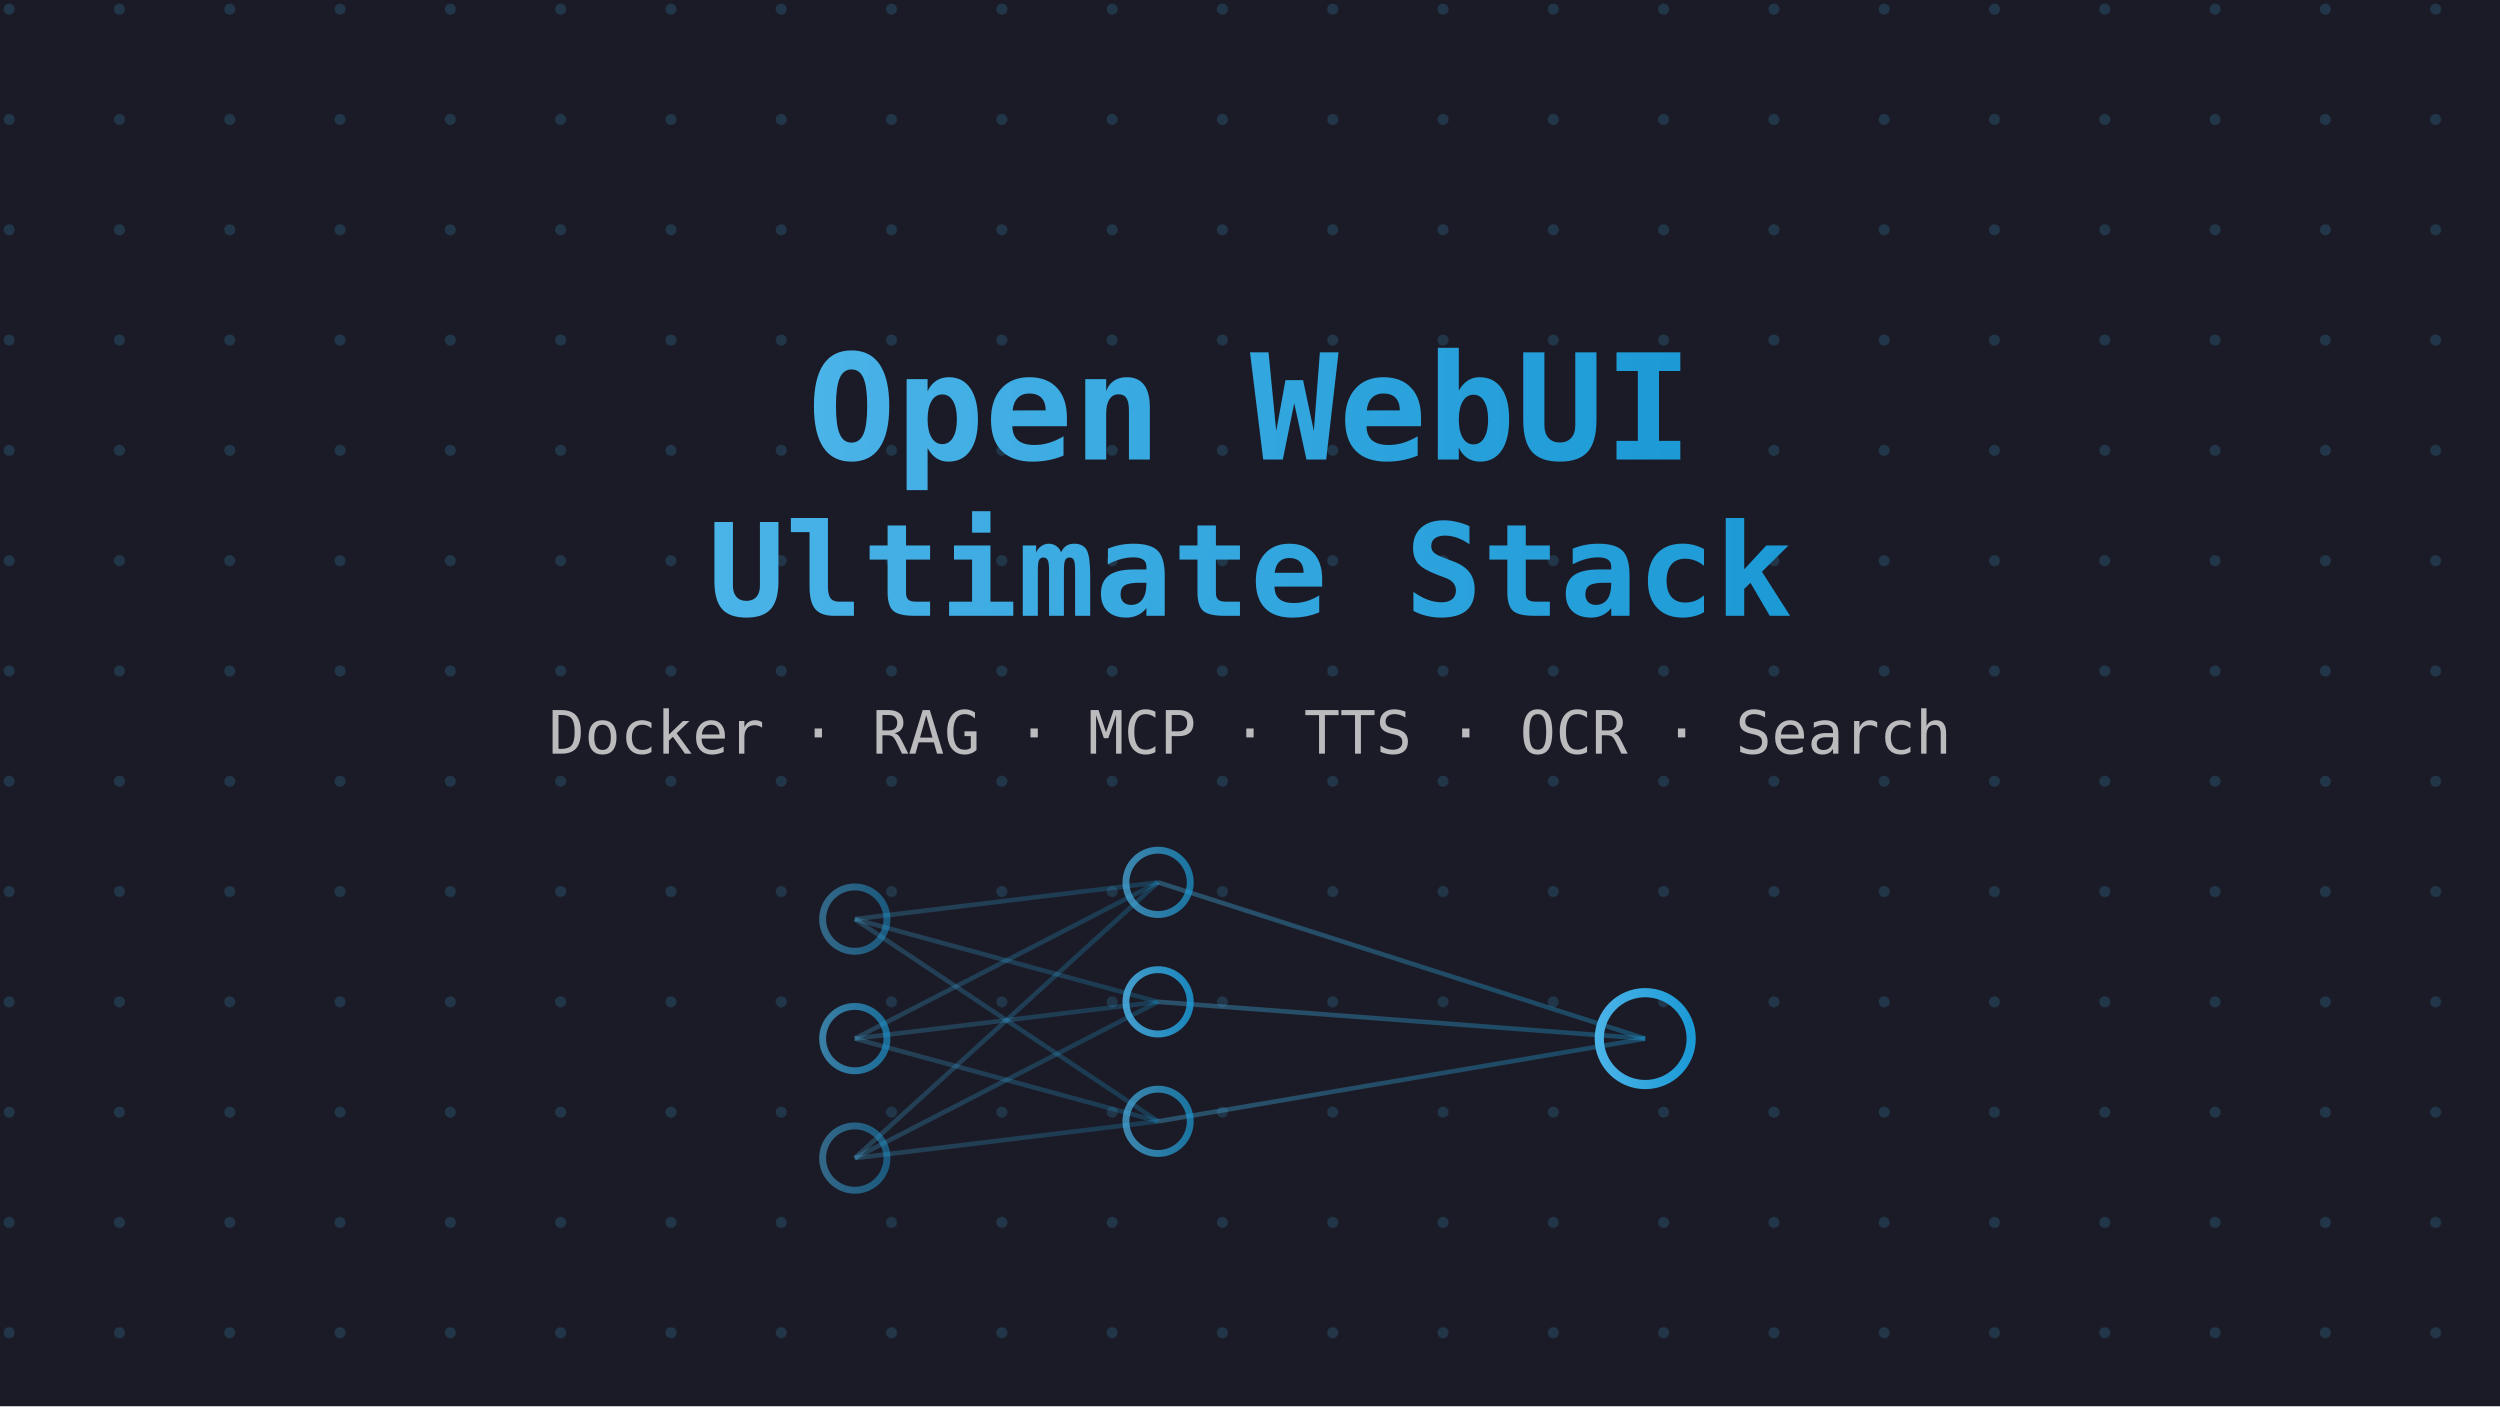
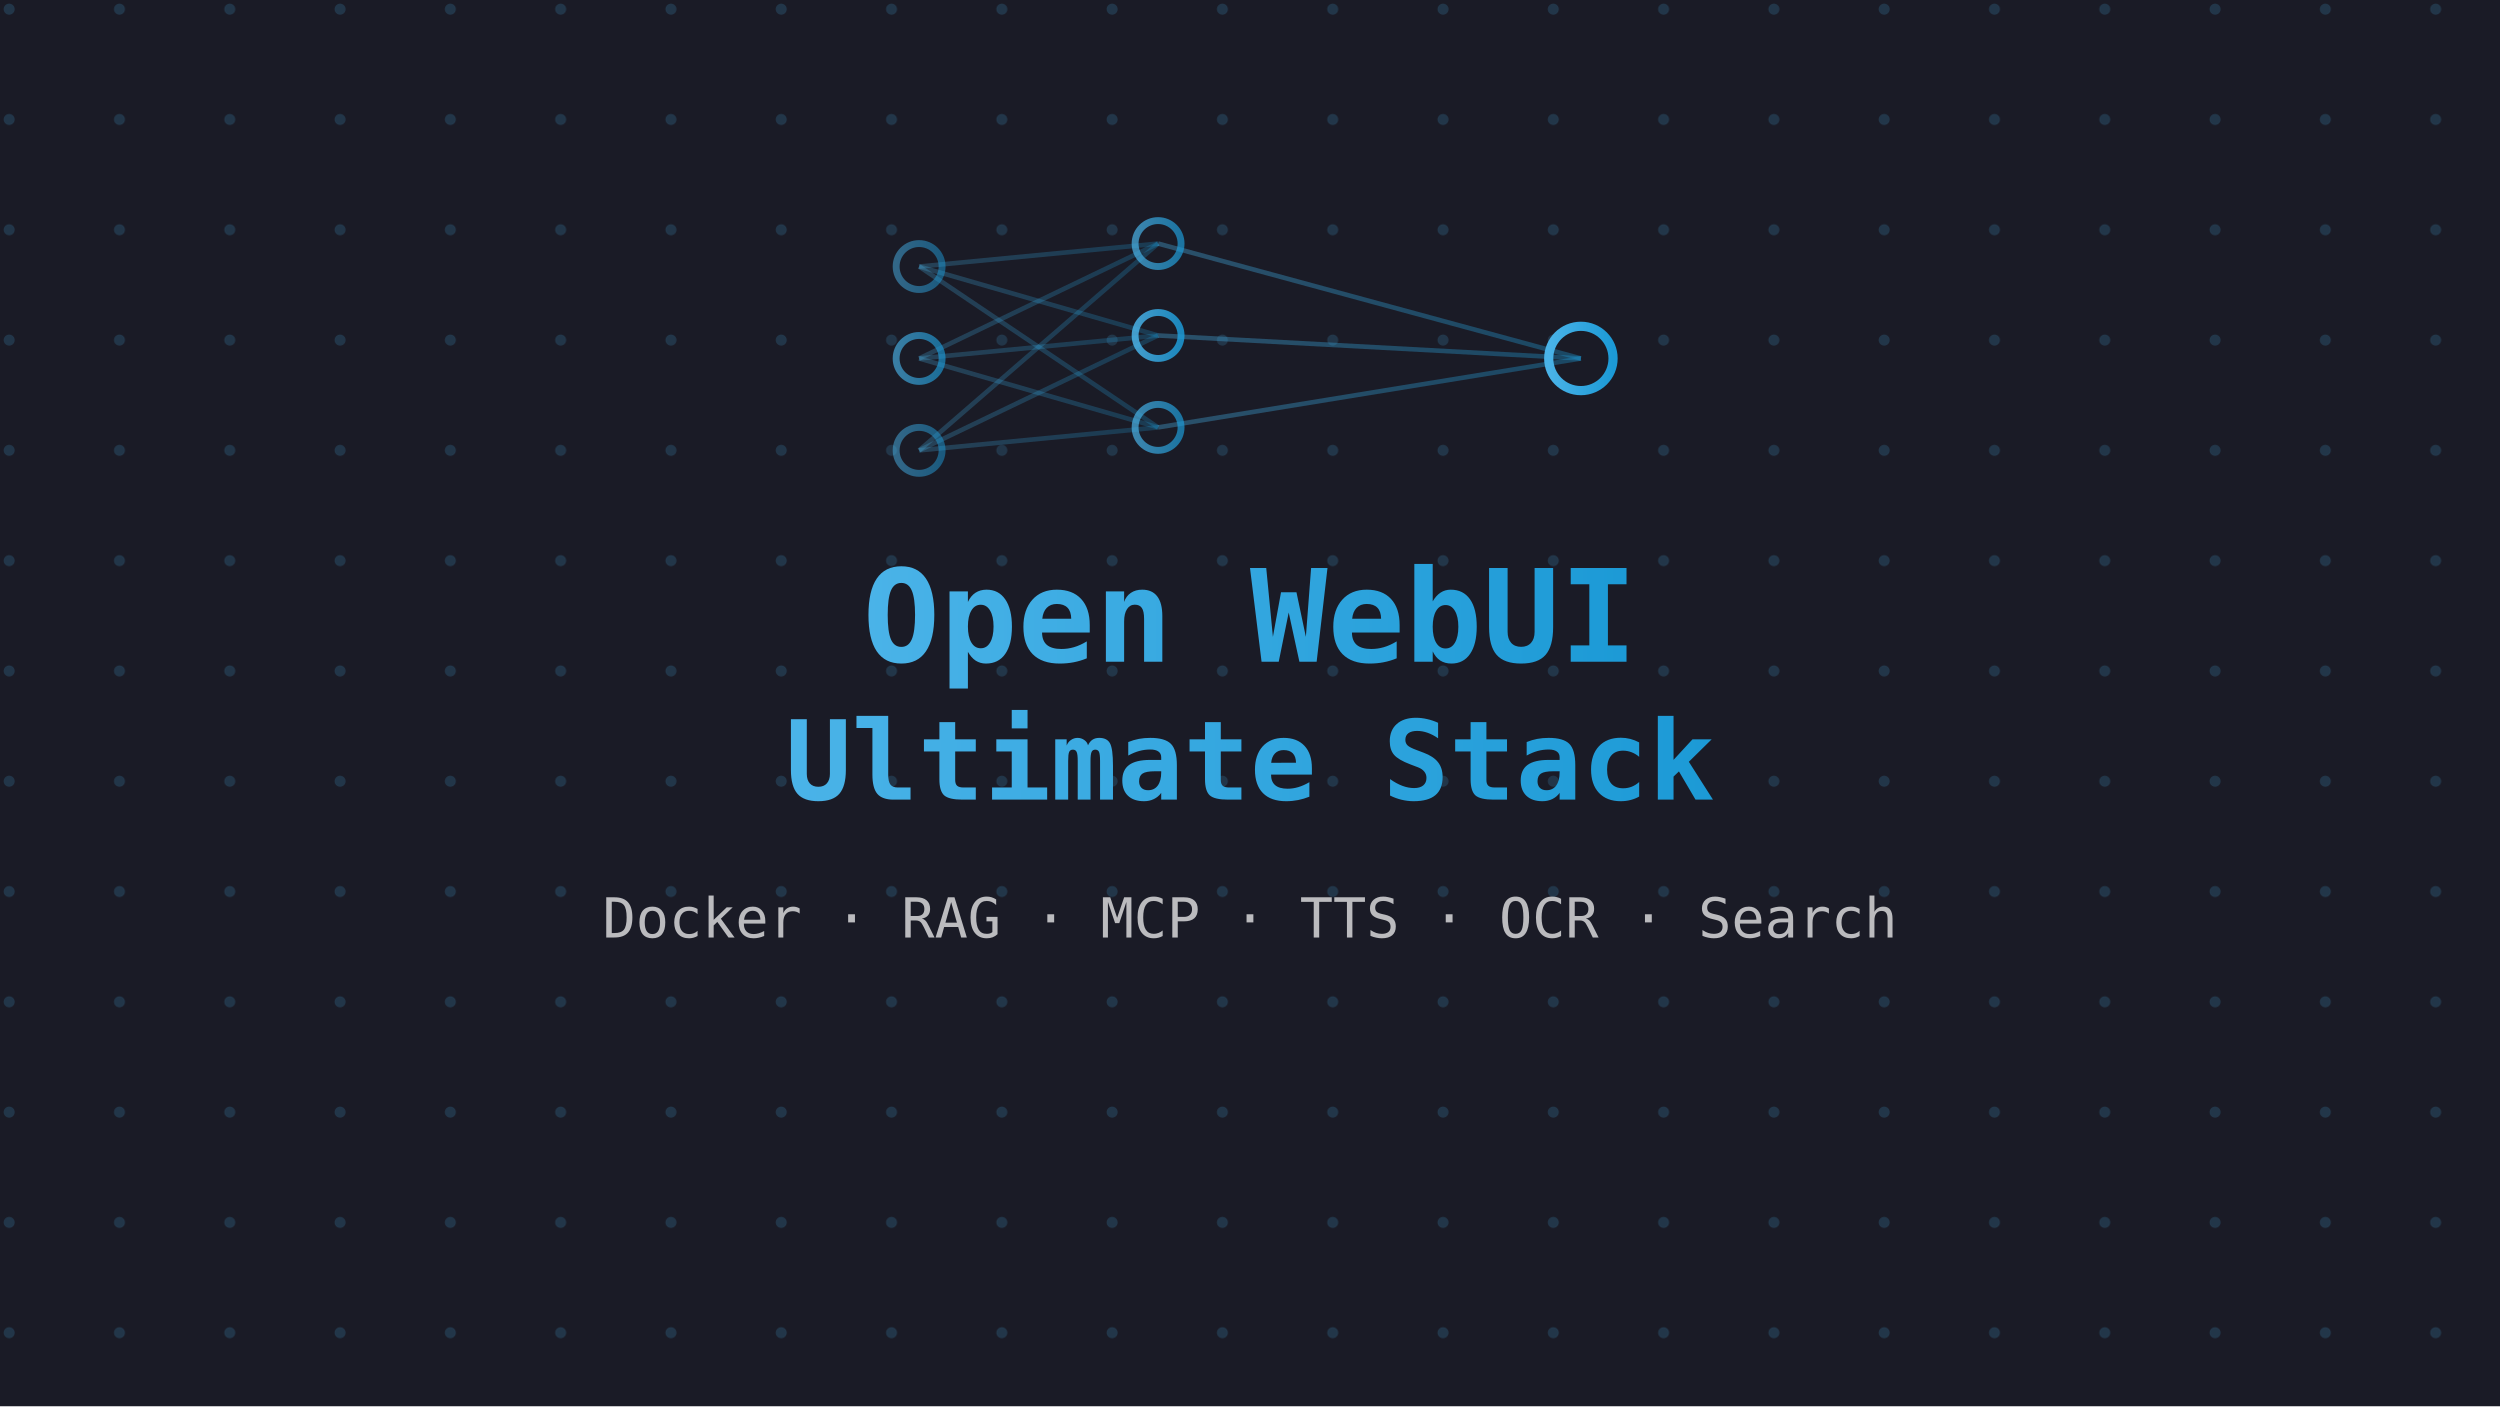
<svg xmlns="http://www.w3.org/2000/svg" width="544" height="306">
  <defs>
    <linearGradient id="grad3" x1="0%" y1="0%" x2="100%" y2="0%">
      <stop offset="0%" style="stop-color:#4ab3e8;stop-opacity:1" />
      <stop offset="100%" style="stop-color:#1c9ad6;stop-opacity:1" />
    </linearGradient>
    <pattern id="dots3" x="0" y="0" width="24" height="24" patternUnits="userSpaceOnUse">
      <circle cx="2" cy="2" r="1.2" fill="#4ab3e8" opacity="0.18" />
    </pattern>
  </defs>
  <rect width="544" height="306" fill="#1a1b26" />
  <rect width="544" height="306" fill="url(#dots3)" />
-   <text x="272" y="100" font-family="'IBM Plex Mono', 'JetBrains Mono', 'SF Mono', Menlo, Consolas, monospace" font-size="32" font-weight="700" fill="url(#grad3)" text-anchor="middle">Open WebUI</text>
-   <text x="272" y="134" font-family="'IBM Plex Mono', 'JetBrains Mono', 'SF Mono', Menlo, Consolas, monospace" font-size="28" font-weight="700" fill="url(#grad3)" text-anchor="middle">Ultimate Stack</text>
-   <text x="272" y="164" font-family="'IBM Plex Mono', 'JetBrains Mono', 'SF Mono', Menlo, Consolas, monospace" font-size="13" fill="rgba(255,255,255,0.7)" text-anchor="middle">Docker · RAG · MCP · TTS · OCR · Search</text>
-   <line x1="186" y1="200" x2="252" y2="192" stroke="url(#grad3)" stroke-width="1" opacity="0.25" />
-   <line x1="186" y1="200" x2="252" y2="218" stroke="url(#grad3)" stroke-width="1" opacity="0.25" />
-   <line x1="186" y1="200" x2="252" y2="244" stroke="url(#grad3)" stroke-width="1" opacity="0.25" />
-   <line x1="186" y1="226" x2="252" y2="192" stroke="url(#grad3)" stroke-width="1" opacity="0.25" />
-   <line x1="186" y1="226" x2="252" y2="218" stroke="url(#grad3)" stroke-width="1" opacity="0.25" />
-   <line x1="186" y1="226" x2="252" y2="244" stroke="url(#grad3)" stroke-width="1" opacity="0.25" />
-   <line x1="186" y1="252" x2="252" y2="192" stroke="url(#grad3)" stroke-width="1" opacity="0.25" />
-   <line x1="186" y1="252" x2="252" y2="218" stroke="url(#grad3)" stroke-width="1" opacity="0.25" />
-   <line x1="186" y1="252" x2="252" y2="244" stroke="url(#grad3)" stroke-width="1" opacity="0.25" />
-   <line x1="252" y1="192" x2="358" y2="226" stroke="url(#grad3)" stroke-width="1" opacity="0.35" />
-   <line x1="252" y1="218" x2="358" y2="226" stroke="url(#grad3)" stroke-width="1" opacity="0.35" />
-   <line x1="252" y1="244" x2="358" y2="226" stroke="url(#grad3)" stroke-width="1" opacity="0.35" />
-   <circle cx="186" cy="200" r="7" fill="none" stroke="url(#grad3)" stroke-width="1.5" opacity="0.5" />
-   <circle cx="186" cy="226" r="7" fill="none" stroke="url(#grad3)" stroke-width="1.5" opacity="0.65" />
-   <circle cx="186" cy="252" r="7" fill="none" stroke="url(#grad3)" stroke-width="1.5" opacity="0.5" />
-   <circle cx="252" cy="192" r="7" fill="none" stroke="url(#grad3)" stroke-width="1.5" opacity="0.7" />
-   <circle cx="252" cy="218" r="7" fill="none" stroke="url(#grad3)" stroke-width="1.5" opacity="0.85" />
-   <circle cx="252" cy="244" r="7" fill="none" stroke="url(#grad3)" stroke-width="1.5" opacity="0.7" />
-   <circle cx="358" cy="226" r="10" fill="none" stroke="url(#grad3)" stroke-width="2" opacity="1" />
+   <line x1="200" y1="58" x2="252" y2="53" stroke="url(#grad3)" stroke-width="1" opacity="0.25" />
+   <line x1="200" y1="58" x2="252" y2="73" stroke="url(#grad3)" stroke-width="1" opacity="0.25" />
+   <line x1="200" y1="58" x2="252" y2="93" stroke="url(#grad3)" stroke-width="1" opacity="0.25" />
+   <line x1="200" y1="78" x2="252" y2="53" stroke="url(#grad3)" stroke-width="1" opacity="0.25" />
+   <line x1="200" y1="78" x2="252" y2="73" stroke="url(#grad3)" stroke-width="1" opacity="0.25" />
+   <line x1="200" y1="78" x2="252" y2="93" stroke="url(#grad3)" stroke-width="1" opacity="0.25" />
+   <line x1="200" y1="98" x2="252" y2="53" stroke="url(#grad3)" stroke-width="1" opacity="0.25" />
+   <line x1="200" y1="98" x2="252" y2="73" stroke="url(#grad3)" stroke-width="1" opacity="0.25" />
+   <line x1="200" y1="98" x2="252" y2="93" stroke="url(#grad3)" stroke-width="1" opacity="0.25" />
+   <line x1="252" y1="53" x2="344" y2="78" stroke="url(#grad3)" stroke-width="1" opacity="0.35" />
+   <line x1="252" y1="73" x2="344" y2="78" stroke="url(#grad3)" stroke-width="1" opacity="0.35" />
+   <line x1="252" y1="93" x2="344" y2="78" stroke="url(#grad3)" stroke-width="1" opacity="0.35" />
+   <circle cx="200" cy="58" r="5" fill="none" stroke="url(#grad3)" stroke-width="1.5" opacity="0.5" />
+   <circle cx="200" cy="78" r="5" fill="none" stroke="url(#grad3)" stroke-width="1.5" opacity="0.65" />
+   <circle cx="200" cy="98" r="5" fill="none" stroke="url(#grad3)" stroke-width="1.5" opacity="0.5" />
+   <circle cx="252" cy="53" r="5" fill="none" stroke="url(#grad3)" stroke-width="1.5" opacity="0.7" />
+   <circle cx="252" cy="73" r="5" fill="none" stroke="url(#grad3)" stroke-width="1.5" opacity="0.85" />
+   <circle cx="252" cy="93" r="5" fill="none" stroke="url(#grad3)" stroke-width="1.5" opacity="0.7" />
+   <circle cx="344" cy="78" r="7" fill="none" stroke="url(#grad3)" stroke-width="2" opacity="1" />
+   <text x="272" y="144" font-family="'IBM Plex Mono', 'JetBrains Mono', 'SF Mono', Menlo, Consolas, monospace" font-size="28" font-weight="700" fill="url(#grad3)" text-anchor="middle">Open WebUI</text>
+   <text x="272" y="174" font-family="'IBM Plex Mono', 'JetBrains Mono', 'SF Mono', Menlo, Consolas, monospace" font-size="24" font-weight="700" fill="url(#grad3)" text-anchor="middle">Ultimate Stack</text>
+   <text x="272" y="204" font-family="'IBM Plex Mono', 'JetBrains Mono', 'SF Mono', Menlo, Consolas, monospace" font-size="12" fill="rgba(255,255,255,0.7)" text-anchor="middle">Docker · RAG · MCP · TTS · OCR · Search</text>
</svg>
